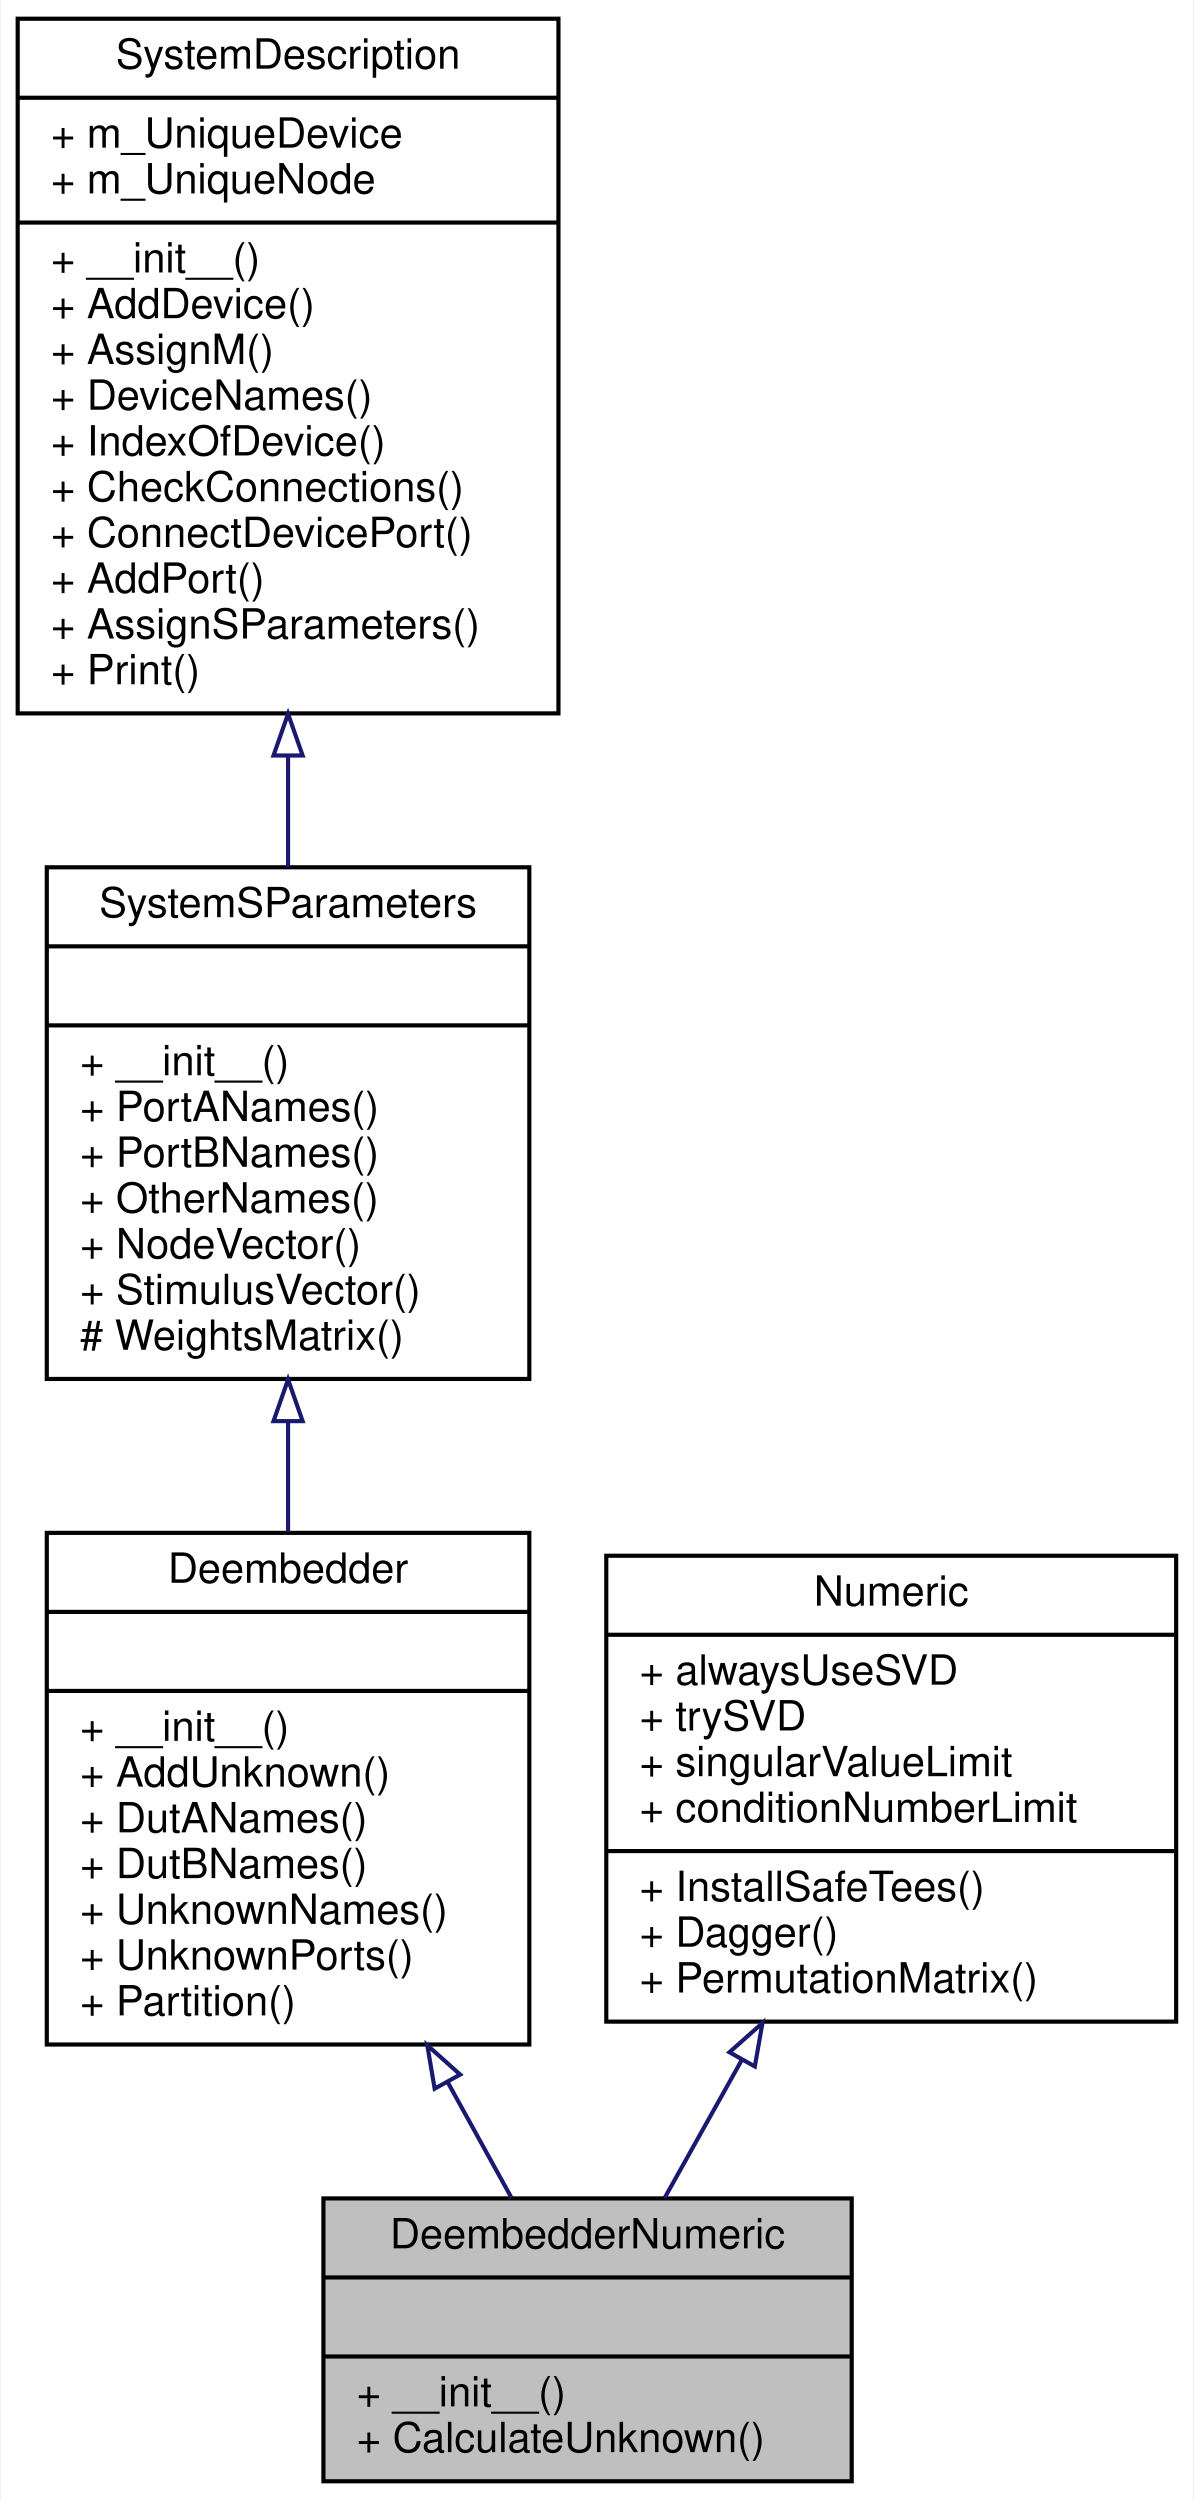
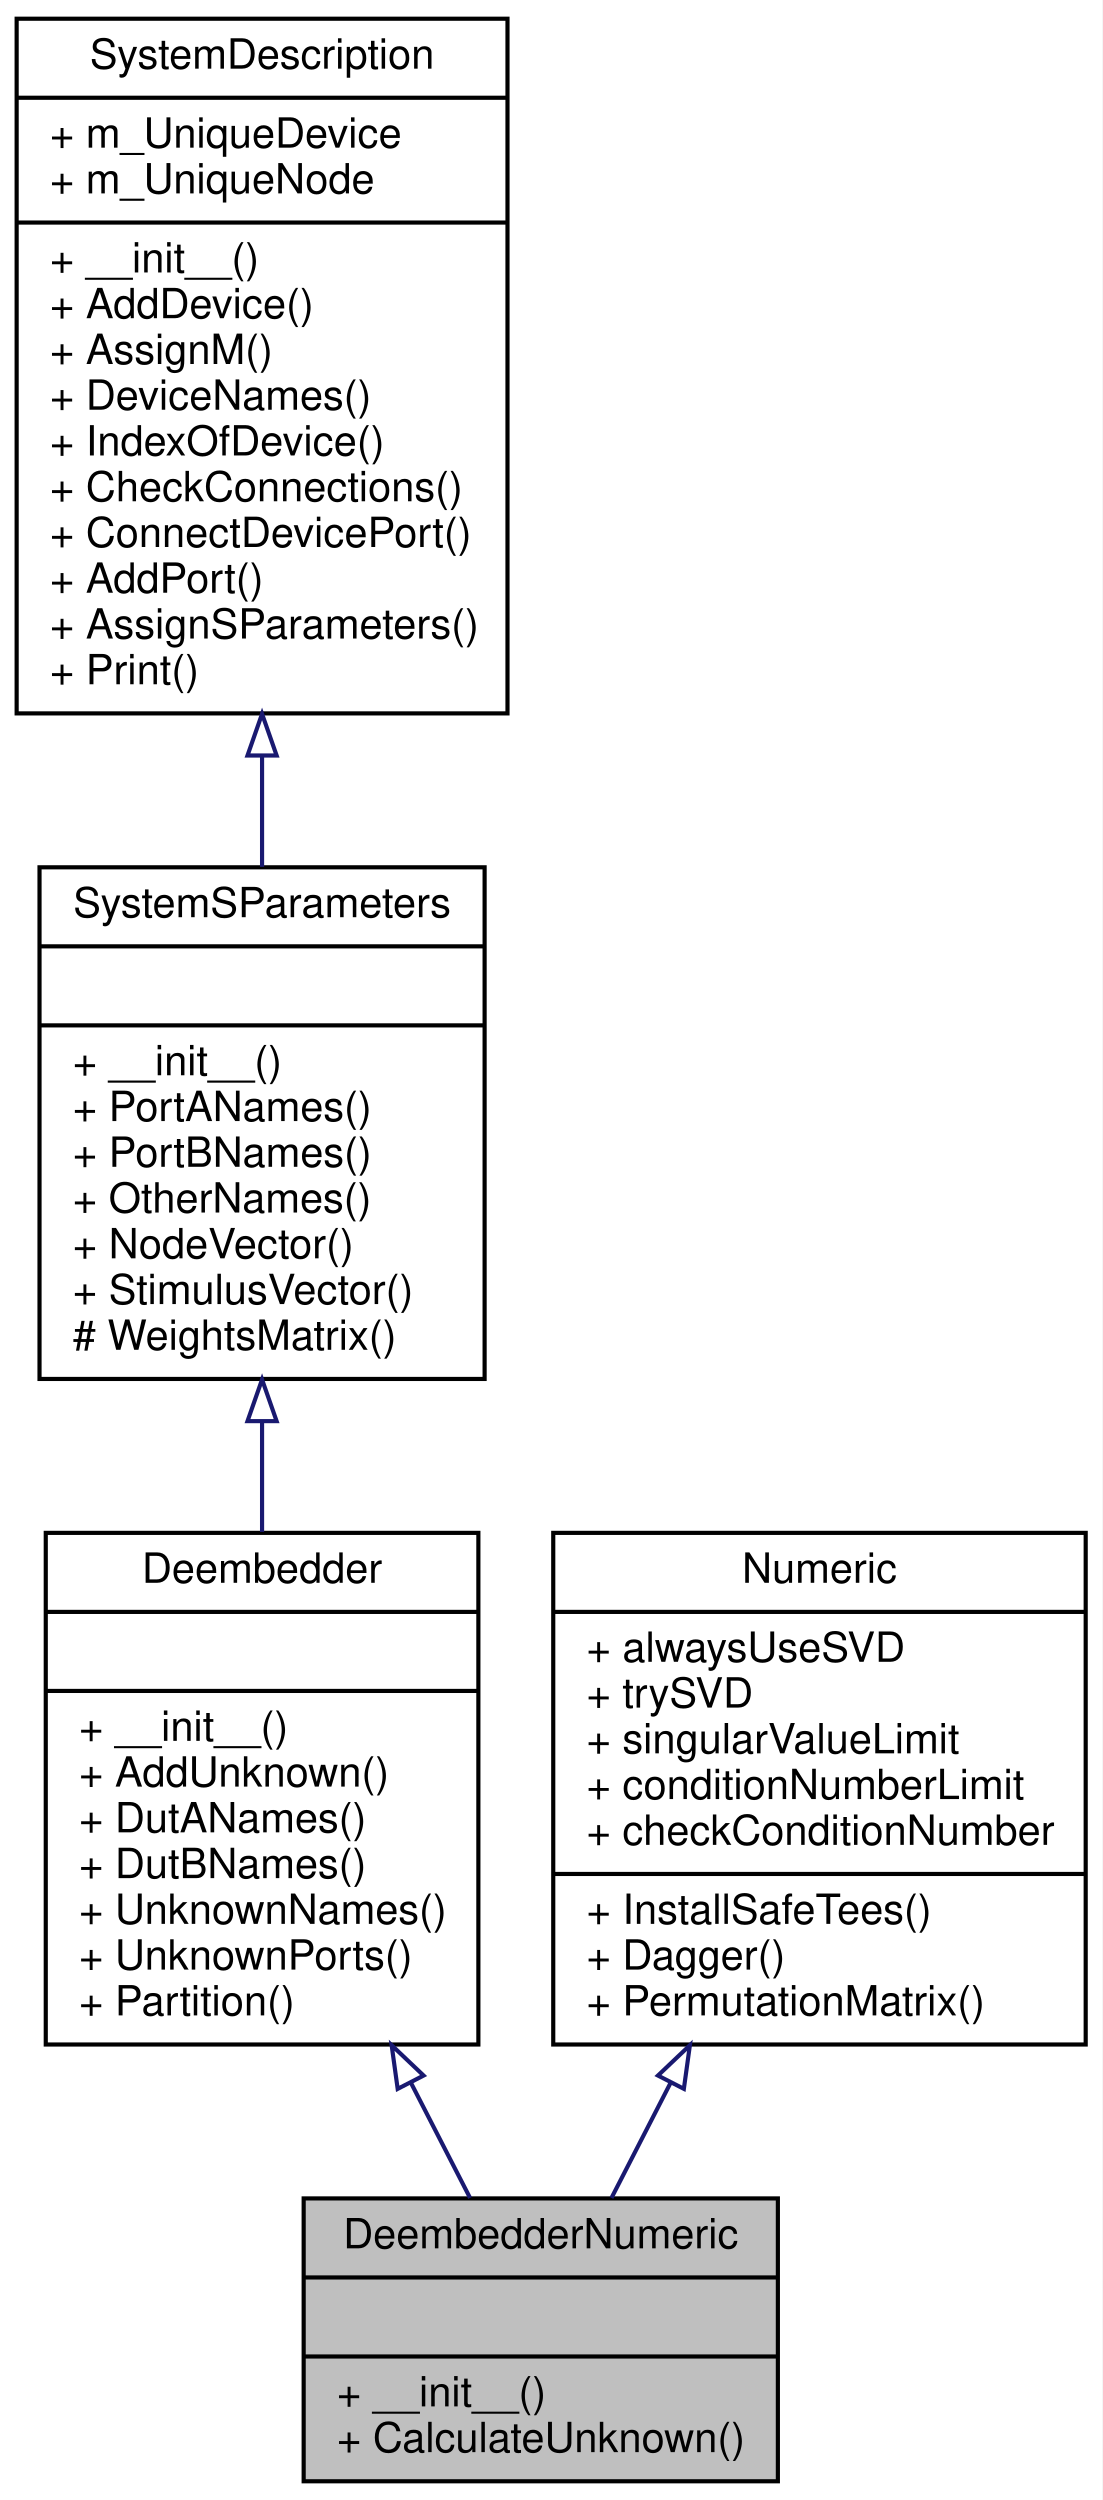
- <svg xmlns="http://www.w3.org/2000/svg" xmlns:xlink="http://www.w3.org/1999/xlink" width="287pt" height="601pt" viewBox="0.00 0.00 286.50 601.00">
+ <svg xmlns="http://www.w3.org/2000/svg" xmlns:xlink="http://www.w3.org/1999/xlink" width="265pt" height="601pt" viewBox="0.00 0.00 265.00 601.00">
  <g id="graph0" class="graph" transform="scale(1 1) rotate(0) translate(4 597)">
-     <polygon fill="white" stroke="transparent" points="-4,4 -4,-597 282.5,-597 282.5,4 -4,4" />
+     <polygon fill="white" stroke="transparent" points="-4,4 -4,-597 261,-597 261,4 -4,4" />
    <g id="node1" class="node">
      <g id="a_node1">
        <a xlink:title=" ">
-           <polygon fill="#bfbfbf" stroke="black" points="73.5,-0.5 73.5,-68.5 200.5,-68.5 200.5,-0.5 73.5,-0.5" />
-           <text text-anchor="middle" x="137" y="-56.5" font-family="Helvetica,sans-Serif" font-size="10.00">DeembedderNumeric</text>
-           <polyline fill="none" stroke="black" points="73.5,-49.5 200.5,-49.5 " />
-           <text text-anchor="middle" x="137" y="-37.5" font-family="Helvetica,sans-Serif" font-size="10.00"> </text>
-           <polyline fill="none" stroke="black" points="73.5,-30.5 200.5,-30.5 " />
-           <text text-anchor="start" x="81.5" y="-18.5" font-family="Helvetica,sans-Serif" font-size="10.00">+ __init__()</text>
-           <text text-anchor="start" x="81.5" y="-7.5" font-family="Helvetica,sans-Serif" font-size="10.00">+ CalculateUnknown()</text>
+           <polygon fill="#bfbfbf" stroke="black" points="69,-0.5 69,-68.5 183,-68.5 183,-0.5 69,-0.5" />
+           <text text-anchor="middle" x="126" y="-56.5" font-family="Helvetica,sans-Serif" font-size="10.00">DeembedderNumeric</text>
+           <polyline fill="none" stroke="black" points="69,-49.5 183,-49.5 " />
+           <text text-anchor="middle" x="126" y="-37.5" font-family="Helvetica,sans-Serif" font-size="10.00"> </text>
+           <polyline fill="none" stroke="black" points="69,-30.5 183,-30.5 " />
+           <text text-anchor="start" x="77" y="-18.5" font-family="Helvetica,sans-Serif" font-size="10.00">+ __init__()</text>
+           <text text-anchor="start" x="77" y="-7.5" font-family="Helvetica,sans-Serif" font-size="10.00">+ CalculateUnknown()</text>
        </a>
      </g>
    </g>
    <g id="node2" class="node">
      <g id="a_node2">
        <a xlink:href="classSignalIntegrity_1_1Lib_1_1SystemDescriptions_1_1Deembedder_1_1Deembedder.xhtml" target="_top" xlink:title="housekeeping base class for deembedders">
-           <polygon fill="white" stroke="black" points="7,-105.5 7,-228.5 123,-228.5 123,-105.5 7,-105.5" />
-           <text text-anchor="middle" x="65" y="-216.5" font-family="Helvetica,sans-Serif" font-size="10.00">Deembedder</text>
-           <polyline fill="none" stroke="black" points="7,-209.5 123,-209.5 " />
-           <text text-anchor="middle" x="65" y="-197.5" font-family="Helvetica,sans-Serif" font-size="10.00"> </text>
-           <polyline fill="none" stroke="black" points="7,-190.5 123,-190.5 " />
+           <polygon fill="white" stroke="black" points="7,-105.5 7,-228.5 111,-228.5 111,-105.5 7,-105.5" />
+           <text text-anchor="middle" x="59" y="-216.5" font-family="Helvetica,sans-Serif" font-size="10.00">Deembedder</text>
+           <polyline fill="none" stroke="black" points="7,-209.5 111,-209.5 " />
+           <text text-anchor="middle" x="59" y="-197.5" font-family="Helvetica,sans-Serif" font-size="10.00"> </text>
+           <polyline fill="none" stroke="black" points="7,-190.5 111,-190.5 " />
          <text text-anchor="start" x="15" y="-178.5" font-family="Helvetica,sans-Serif" font-size="10.00">+ __init__()</text>
          <text text-anchor="start" x="15" y="-167.5" font-family="Helvetica,sans-Serif" font-size="10.00">+ AddUnknown()</text>
          <text text-anchor="start" x="15" y="-156.5" font-family="Helvetica,sans-Serif" font-size="10.00">+ DutANames()</text>
          <text text-anchor="start" x="15" y="-145.5" font-family="Helvetica,sans-Serif" font-size="10.00">+ DutBNames()</text>
          <text text-anchor="start" x="15" y="-134.5" font-family="Helvetica,sans-Serif" font-size="10.00">+ UnknownNames()</text>
          <text text-anchor="start" x="15" y="-123.5" font-family="Helvetica,sans-Serif" font-size="10.00">+ UnknownPorts()</text>
          <text text-anchor="start" x="15" y="-112.5" font-family="Helvetica,sans-Serif" font-size="10.00">+ Partition()</text>
        </a>
      </g>
    </g>
    <g id="edge1" class="edge">
-       <path fill="none" stroke="midnightblue" d="M103.38,-96.43C108.73,-86.74 114,-77.19 118.73,-68.62" />
-       <polygon fill="none" stroke="midnightblue" points="100.24,-94.89 98.47,-105.33 106.37,-98.27 100.24,-94.89" />
+       <path fill="none" stroke="midnightblue" d="M94.72,-96.43C99.69,-86.74 104.6,-77.19 109,-68.62" />
+       <polygon fill="none" stroke="midnightblue" points="91.6,-94.84 90.15,-105.33 97.83,-98.04 91.6,-94.84" />
    </g>
    <g id="node3" class="node">
      <g id="a_node3">
        <a xlink:href="classSignalIntegrity_1_1Lib_1_1SystemDescriptions_1_1SystemSParameters_1_1SystemSParameters.xhtml" target="_top" xlink:title="base class for housekeeping involving system s-parameters calculations">
-           <polygon fill="white" stroke="black" points="7,-265.5 7,-388.5 123,-388.5 123,-265.5 7,-265.5" />
-           <text text-anchor="middle" x="65" y="-376.5" font-family="Helvetica,sans-Serif" font-size="10.00">SystemSParameters</text>
-           <polyline fill="none" stroke="black" points="7,-369.5 123,-369.5 " />
-           <text text-anchor="middle" x="65" y="-357.5" font-family="Helvetica,sans-Serif" font-size="10.00"> </text>
-           <polyline fill="none" stroke="black" points="7,-350.5 123,-350.5 " />
-           <text text-anchor="start" x="15" y="-338.5" font-family="Helvetica,sans-Serif" font-size="10.00">+ __init__()</text>
-           <text text-anchor="start" x="15" y="-327.5" font-family="Helvetica,sans-Serif" font-size="10.00">+ PortANames()</text>
-           <text text-anchor="start" x="15" y="-316.5" font-family="Helvetica,sans-Serif" font-size="10.00">+ PortBNames()</text>
-           <text text-anchor="start" x="15" y="-305.5" font-family="Helvetica,sans-Serif" font-size="10.00">+ OtherNames()</text>
-           <text text-anchor="start" x="15" y="-294.5" font-family="Helvetica,sans-Serif" font-size="10.00">+ NodeVector()</text>
-           <text text-anchor="start" x="15" y="-283.5" font-family="Helvetica,sans-Serif" font-size="10.00">+ StimulusVector()</text>
-           <text text-anchor="start" x="15" y="-272.5" font-family="Helvetica,sans-Serif" font-size="10.00"># WeightsMatrix()</text>
+           <polygon fill="white" stroke="black" points="5.5,-265.5 5.5,-388.5 112.5,-388.5 112.5,-265.5 5.5,-265.5" />
+           <text text-anchor="middle" x="59" y="-376.5" font-family="Helvetica,sans-Serif" font-size="10.00">SystemSParameters</text>
+           <polyline fill="none" stroke="black" points="5.5,-369.5 112.5,-369.5 " />
+           <text text-anchor="middle" x="59" y="-357.5" font-family="Helvetica,sans-Serif" font-size="10.00"> </text>
+           <polyline fill="none" stroke="black" points="5.5,-350.5 112.5,-350.5 " />
+           <text text-anchor="start" x="13.5" y="-338.5" font-family="Helvetica,sans-Serif" font-size="10.00">+ __init__()</text>
+           <text text-anchor="start" x="13.5" y="-327.5" font-family="Helvetica,sans-Serif" font-size="10.00">+ PortANames()</text>
+           <text text-anchor="start" x="13.5" y="-316.5" font-family="Helvetica,sans-Serif" font-size="10.00">+ PortBNames()</text>
+           <text text-anchor="start" x="13.5" y="-305.5" font-family="Helvetica,sans-Serif" font-size="10.00">+ OtherNames()</text>
+           <text text-anchor="start" x="13.5" y="-294.5" font-family="Helvetica,sans-Serif" font-size="10.00">+ NodeVector()</text>
+           <text text-anchor="start" x="13.5" y="-283.5" font-family="Helvetica,sans-Serif" font-size="10.00">+ StimulusVector()</text>
+           <text text-anchor="start" x="13.5" y="-272.5" font-family="Helvetica,sans-Serif" font-size="10.00"># WeightsMatrix()</text>
        </a>
      </g>
    </g>
    <g id="edge2" class="edge">
-       <path fill="none" stroke="midnightblue" d="M65,-255.12C65,-246.31 65,-237.37 65,-228.73" />
-       <polygon fill="none" stroke="midnightblue" points="61.5,-255.36 65,-265.36 68.5,-255.36 61.5,-255.36" />
+       <path fill="none" stroke="midnightblue" d="M59,-255.12C59,-246.31 59,-237.37 59,-228.73" />
+       <polygon fill="none" stroke="midnightblue" points="55.5,-255.36 59,-265.36 62.5,-255.36 55.5,-255.36" />
    </g>
    <g id="node4" class="node">
      <g id="a_node4">
        <a xlink:href="classSignalIntegrity_1_1Lib_1_1SystemDescriptions_1_1SystemDescription_1_1SystemDescription.xhtml" target="_top" xlink:title="Allows the construction of system descriptions for use with all of the classes that solve schematics ...">
-           <polygon fill="white" stroke="black" points="0,-425.5 0,-592.5 130,-592.5 130,-425.5 0,-425.5" />
-           <text text-anchor="middle" x="65" y="-580.5" font-family="Helvetica,sans-Serif" font-size="10.00">SystemDescription</text>
-           <polyline fill="none" stroke="black" points="0,-573.5 130,-573.5 " />
+           <polygon fill="white" stroke="black" points="0,-425.5 0,-592.5 118,-592.5 118,-425.5 0,-425.5" />
+           <text text-anchor="middle" x="59" y="-580.5" font-family="Helvetica,sans-Serif" font-size="10.00">SystemDescription</text>
+           <polyline fill="none" stroke="black" points="0,-573.5 118,-573.5 " />
          <text text-anchor="start" x="8" y="-561.5" font-family="Helvetica,sans-Serif" font-size="10.00">+ m_UniqueDevice</text>
          <text text-anchor="start" x="8" y="-550.5" font-family="Helvetica,sans-Serif" font-size="10.00">+ m_UniqueNode</text>
-           <polyline fill="none" stroke="black" points="0,-543.5 130,-543.5 " />
+           <polyline fill="none" stroke="black" points="0,-543.5 118,-543.5 " />
          <text text-anchor="start" x="8" y="-531.5" font-family="Helvetica,sans-Serif" font-size="10.00">+ __init__()</text>
          <text text-anchor="start" x="8" y="-520.5" font-family="Helvetica,sans-Serif" font-size="10.00">+ AddDevice()</text>
          <text text-anchor="start" x="8" y="-509.5" font-family="Helvetica,sans-Serif" font-size="10.00">+ AssignM()</text>
          <text text-anchor="start" x="8" y="-498.5" font-family="Helvetica,sans-Serif" font-size="10.00">+ DeviceNames()</text>
          <text text-anchor="start" x="8" y="-487.5" font-family="Helvetica,sans-Serif" font-size="10.00">+ IndexOfDevice()</text>
          <text text-anchor="start" x="8" y="-476.5" font-family="Helvetica,sans-Serif" font-size="10.00">+ CheckConnections()</text>
          <text text-anchor="start" x="8" y="-465.5" font-family="Helvetica,sans-Serif" font-size="10.00">+ ConnectDevicePort()</text>
          <text text-anchor="start" x="8" y="-454.5" font-family="Helvetica,sans-Serif" font-size="10.00">+ AddPort()</text>
          <text text-anchor="start" x="8" y="-443.5" font-family="Helvetica,sans-Serif" font-size="10.00">+ AssignSParameters()</text>
          <text text-anchor="start" x="8" y="-432.5" font-family="Helvetica,sans-Serif" font-size="10.00">+ Print()</text>
        </a>
      </g>
    </g>
    <g id="edge3" class="edge">
-       <path fill="none" stroke="midnightblue" d="M65,-415.19C65,-406.17 65,-397.19 65,-388.61" />
-       <polygon fill="none" stroke="midnightblue" points="61.5,-415.38 65,-425.38 68.5,-415.38 61.5,-415.38" />
+       <path fill="none" stroke="midnightblue" d="M59,-415.19C59,-406.17 59,-397.19 59,-388.61" />
+       <polygon fill="none" stroke="midnightblue" points="55.5,-415.38 59,-425.38 62.5,-415.38 55.5,-415.38" />
    </g>
    <g id="node5" class="node">
      <g id="a_node5">
        <a xlink:href="classSignalIntegrity_1_1Lib_1_1SystemDescriptions_1_1Numeric_1_1Numeric.xhtml" target="_top" xlink:title="handles numeric details of derived class solutions">
-           <polygon fill="white" stroke="black" points="141.5,-111 141.5,-223 278.5,-223 278.5,-111 141.5,-111" />
-           <text text-anchor="middle" x="210" y="-211" font-family="Helvetica,sans-Serif" font-size="10.00">Numeric</text>
-           <polyline fill="none" stroke="black" points="141.5,-204 278.5,-204 " />
-           <text text-anchor="start" x="149.5" y="-192" font-family="Helvetica,sans-Serif" font-size="10.00">+ alwaysUseSVD</text>
-           <text text-anchor="start" x="149.5" y="-181" font-family="Helvetica,sans-Serif" font-size="10.00">+ trySVD</text>
-           <text text-anchor="start" x="149.5" y="-170" font-family="Helvetica,sans-Serif" font-size="10.00">+ singularValueLimit</text>
-           <text text-anchor="start" x="149.5" y="-159" font-family="Helvetica,sans-Serif" font-size="10.00">+ conditionNumberLimit</text>
-           <polyline fill="none" stroke="black" points="141.5,-152 278.5,-152 " />
-           <text text-anchor="start" x="149.5" y="-140" font-family="Helvetica,sans-Serif" font-size="10.00">+ InstallSafeTees()</text>
-           <text text-anchor="start" x="149.5" y="-129" font-family="Helvetica,sans-Serif" font-size="10.00">+ Dagger()</text>
-           <text text-anchor="start" x="149.5" y="-118" font-family="Helvetica,sans-Serif" font-size="10.00">+ PermutationMatrix()</text>
+           <polygon fill="white" stroke="black" points="129,-105.5 129,-228.5 257,-228.5 257,-105.5 129,-105.5" />
+           <text text-anchor="middle" x="193" y="-216.5" font-family="Helvetica,sans-Serif" font-size="10.00">Numeric</text>
+           <polyline fill="none" stroke="black" points="129,-209.5 257,-209.5 " />
+           <text text-anchor="start" x="137" y="-197.5" font-family="Helvetica,sans-Serif" font-size="10.00">+ alwaysUseSVD</text>
+           <text text-anchor="start" x="137" y="-186.5" font-family="Helvetica,sans-Serif" font-size="10.00">+ trySVD</text>
+           <text text-anchor="start" x="137" y="-175.5" font-family="Helvetica,sans-Serif" font-size="10.00">+ singularValueLimit</text>
+           <text text-anchor="start" x="137" y="-164.5" font-family="Helvetica,sans-Serif" font-size="10.00">+ conditionNumberLimit</text>
+           <text text-anchor="start" x="137" y="-153.5" font-family="Helvetica,sans-Serif" font-size="10.00">+ checkConditionNumber</text>
+           <polyline fill="none" stroke="black" points="129,-146.5 257,-146.5 " />
+           <text text-anchor="start" x="137" y="-134.5" font-family="Helvetica,sans-Serif" font-size="10.00">+ InstallSafeTees()</text>
+           <text text-anchor="start" x="137" y="-123.5" font-family="Helvetica,sans-Serif" font-size="10.00">+ Dagger()</text>
+           <text text-anchor="start" x="137" y="-112.5" font-family="Helvetica,sans-Serif" font-size="10.00">+ PermutationMatrix()</text>
        </a>
      </g>
    </g>
    <g id="edge4" class="edge">
-       <path fill="none" stroke="midnightblue" d="M174.13,-101.88C167.69,-90.36 161.22,-78.79 155.52,-68.61" />
-       <polygon fill="none" stroke="midnightblue" points="171.1,-103.64 179.04,-110.66 177.21,-100.22 171.1,-103.64" />
+       <path fill="none" stroke="midnightblue" d="M157.28,-96.43C152.31,-86.74 147.4,-77.19 143,-68.62" />
+       <polygon fill="none" stroke="midnightblue" points="154.17,-98.04 161.85,-105.33 160.4,-94.84 154.17,-98.04" />
    </g>
  </g>
</svg>
